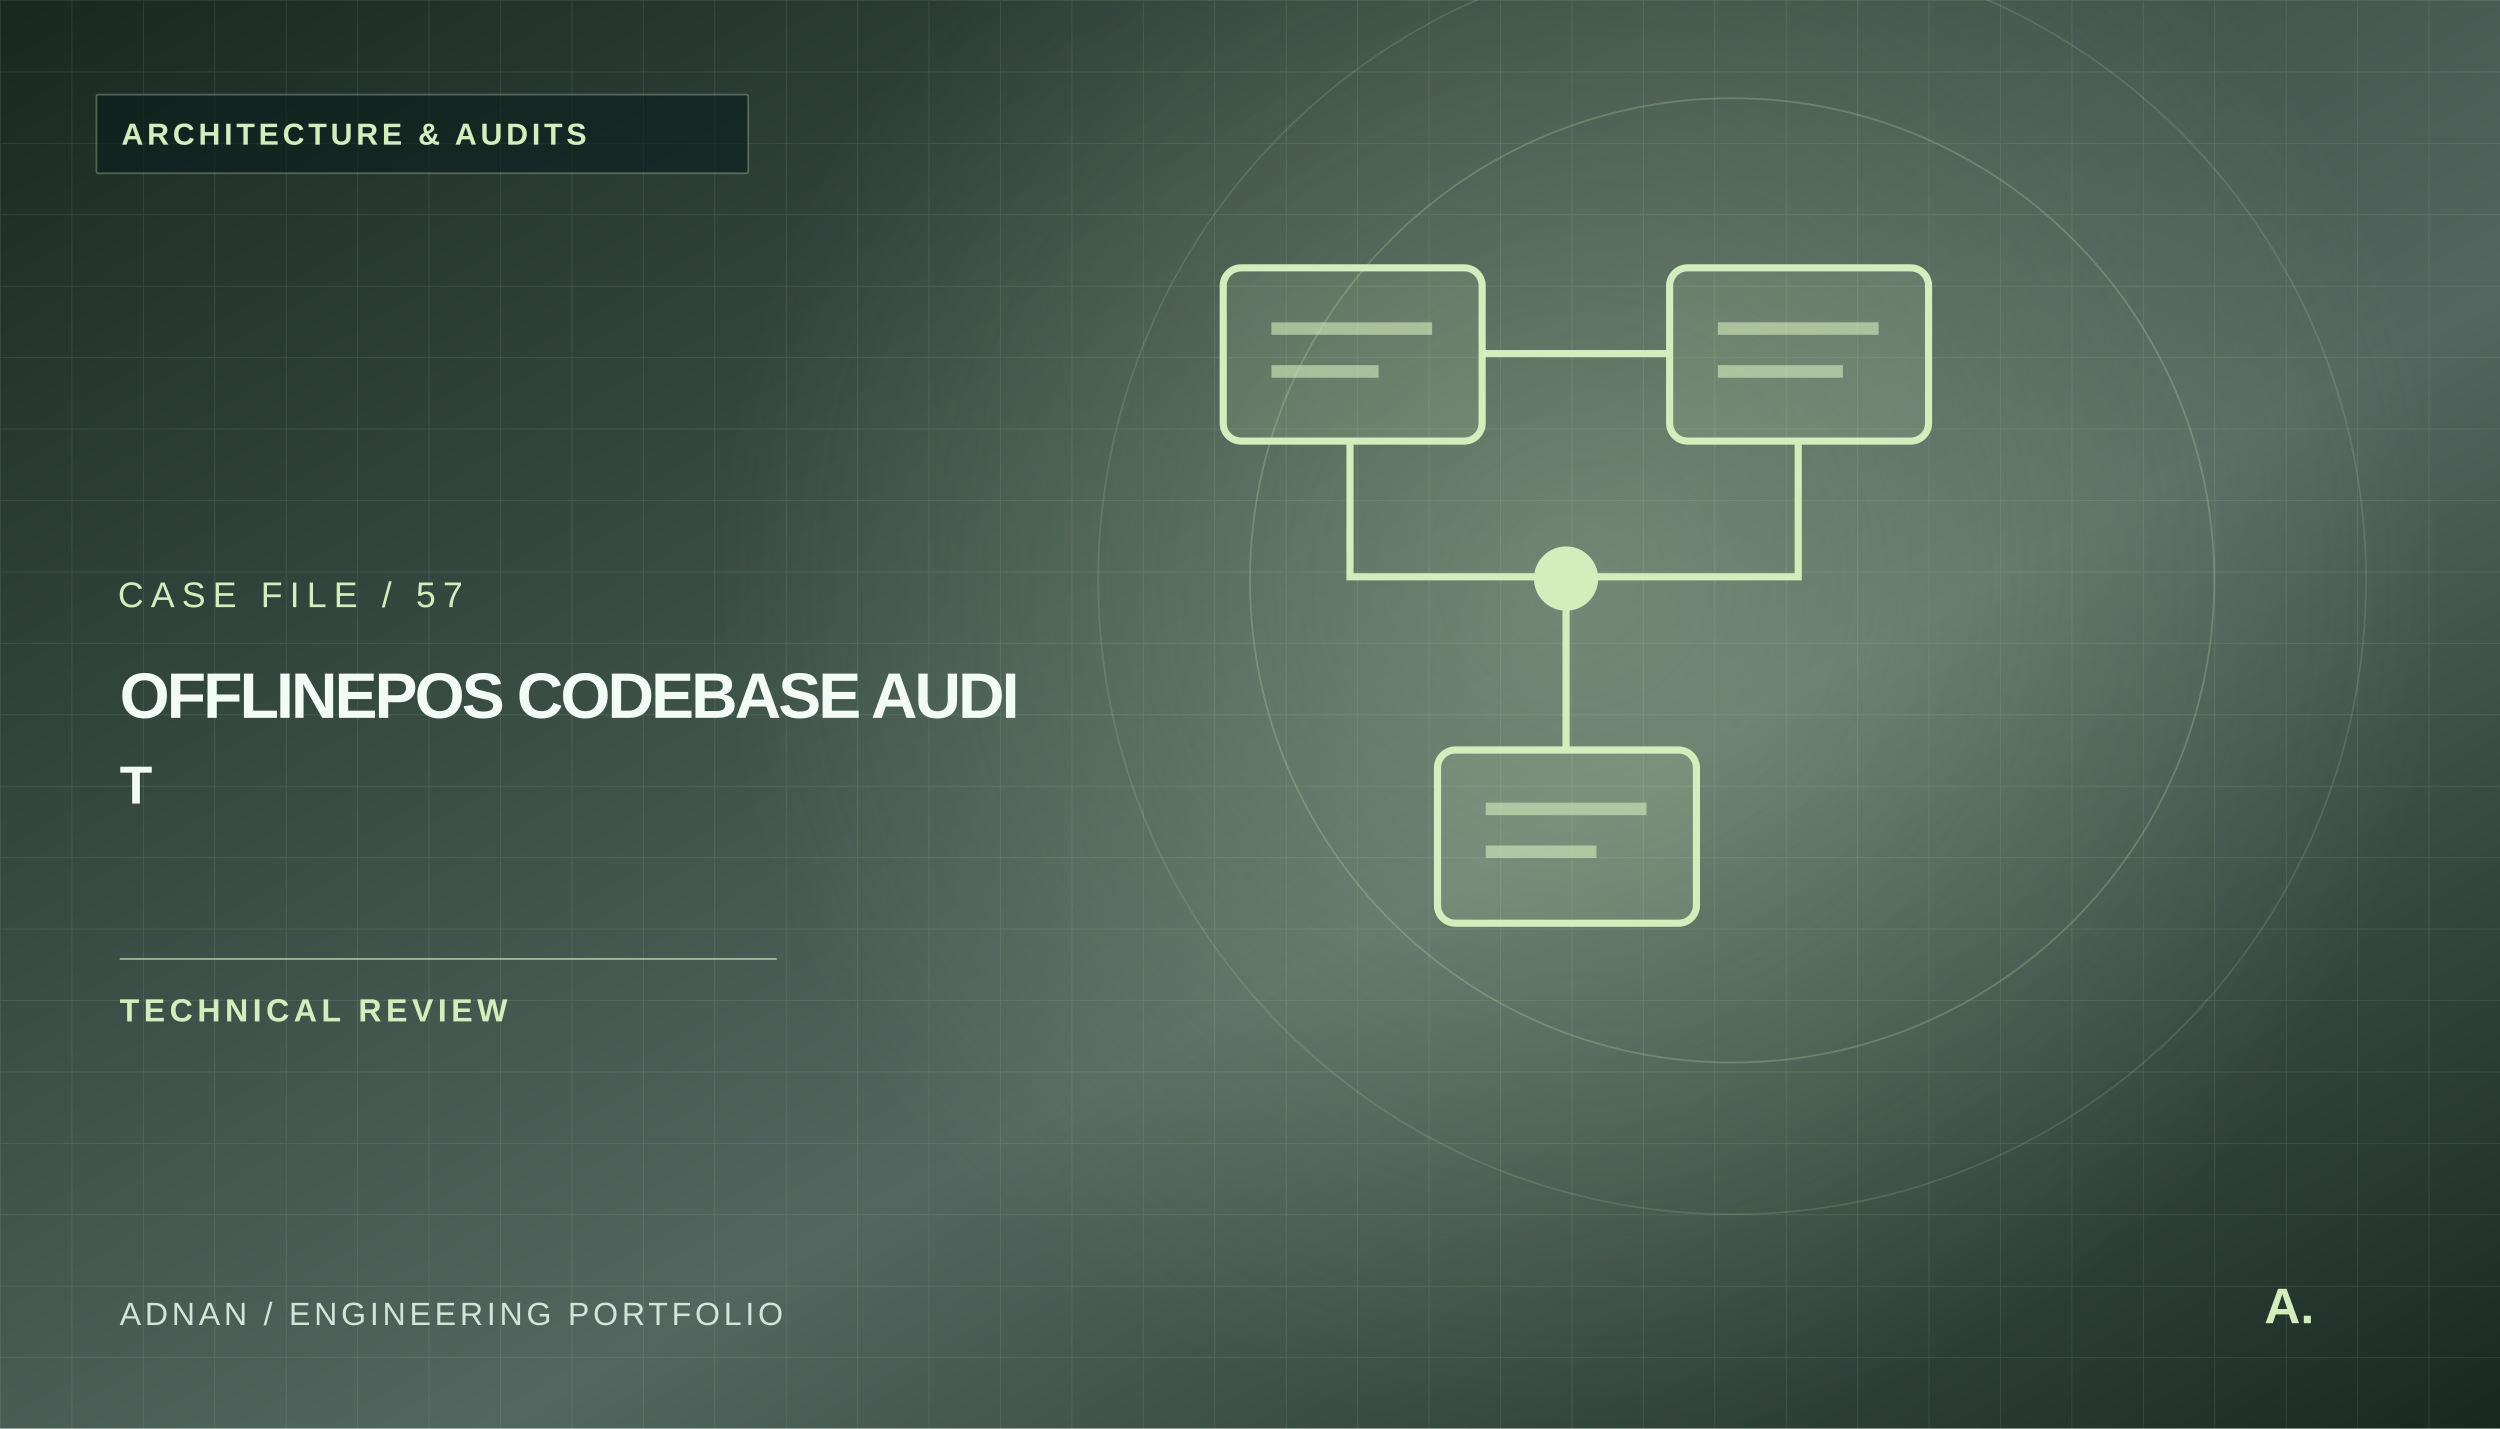
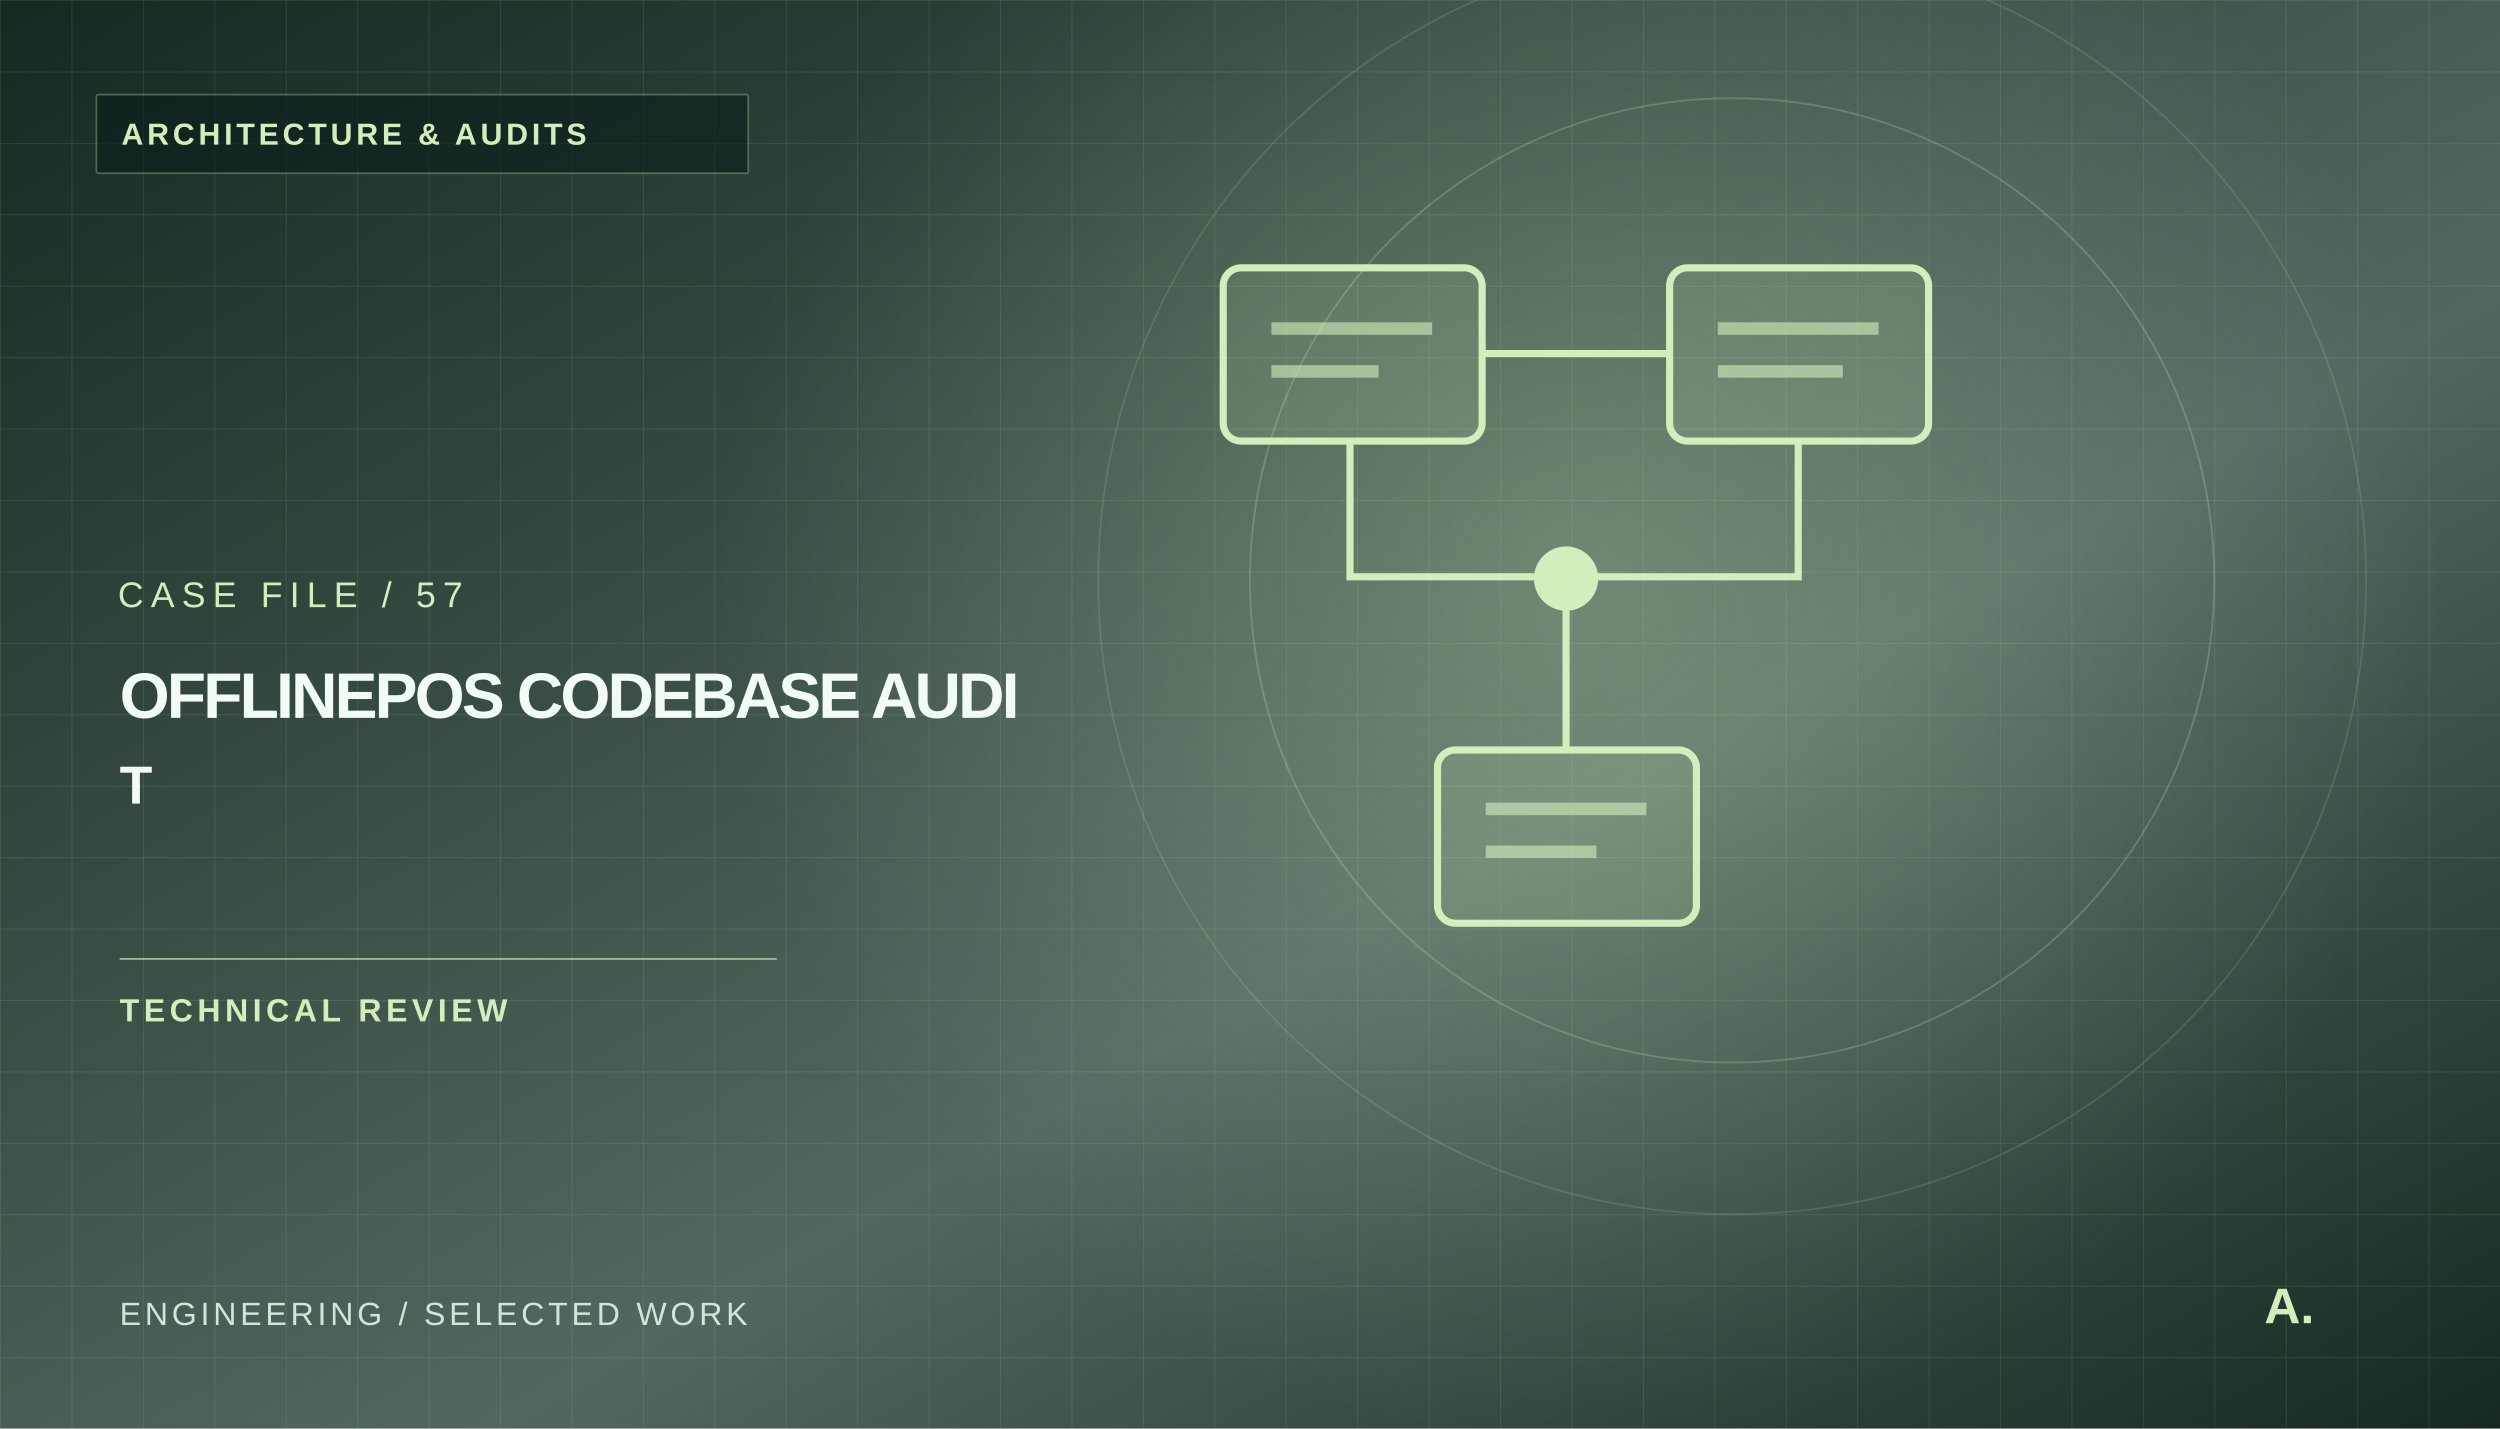
<svg xmlns="http://www.w3.org/2000/svg" width="1400" height="800" viewBox="0 0 1400 800" role="img" aria-label="Concept art for OfflinePOS Codebase Audit">
  <defs>
    <linearGradient id="g" x1="0" x2="1" y1="0" y2="1">
      <stop stop-color="#172820" />
      <stop offset=".6" stop-color="#52675f" />
      <stop offset="1" stop-color="#172820" />
    </linearGradient>
    <radialGradient id="gl">
      <stop stop-color="#d4edbc" stop-opacity=".29" />
      <stop offset="1" stop-color="#d4edbc" stop-opacity="0" />
    </radialGradient>
    <pattern id="grid" width="40" height="40" patternUnits="userSpaceOnUse">
      <path d="M40 0H0V40" fill="none" stroke="#d4edbc" stroke-opacity=".11" stroke-width="1" />
    </pattern>
    <filter id="blur">
      <feGaussianBlur stdDeviation="38" />
    </filter>
  </defs>
  <rect width="1400" height="800" fill="url(#g)" />
  <rect width="1400" height="800" fill="url(#grid)" />
  <circle cx="885" cy="325" r="480" fill="url(#gl)" />
  <circle cx="970" cy="325" r="270" stroke="#d4edbc" stroke-opacity=".23" fill="none" />
  <circle cx="970" cy="325" r="355" stroke="#d4edbc" stroke-opacity=".14" fill="none" />
  <g fill="none" stroke="#d4edbc" stroke-width="4">
    <rect x="685" y="150" width="145" height="97" rx="10" fill="#d4edbc" fill-opacity=".12" />
    <rect x="935" y="150" width="145" height="97" rx="10" fill="#d4edbc" fill-opacity=".12" />
    <rect x="805" y="420" width="145" height="97" rx="10" fill="#d4edbc" fill-opacity=".12" />
    <path d="M830 198h105m-179 49v76h121v97m130-173v76H877" />
    <path d="M712 184h90m-90 24h60M962 184h90m-90 24h70M832 453h90m-90 24h62" opacity=".6" stroke-width="7" />
    <circle cx="877" cy="324" r="16" fill="#d4edbc" />
  </g>
  <rect x="54" y="53" width="365" height="44" rx="1" fill="#061c1a" fill-opacity=".58" stroke="#d4edbc" stroke-opacity=".3" />
  <text x="68" y="81" font-family="Arial,sans-serif" font-size="17" font-weight="600" letter-spacing="2.1" fill="#d4edbc">ARCHITECTURE &amp; AUDITS</text>
  <text x="66" y="340" font-family="Arial,sans-serif" font-size="20" letter-spacing="4" fill="#d4edbc">CASE FILE / 57</text>
  <text x="67" y="402" font-family="Arial,sans-serif" font-size="36" font-weight="700" letter-spacing="-1.6" fill="#f3fbf5">OFFLINEPOS CODEBASE AUDI</text>
  <text x="67" y="450" font-family="Arial,sans-serif" font-size="30" font-weight="700" letter-spacing="-1.6" fill="#f3fbf5">T</text>
  <line x1="67" y1="537" x2="435" y2="537" stroke="#d4edbc" stroke-opacity=".66" />
  <text x="67" y="572" font-family="Arial,sans-serif" font-size="18" font-weight="600" letter-spacing="2.5" fill="#d4edbc">TECHNICAL REVIEW</text>
-   <text x="67" y="742" font-family="Arial,sans-serif" font-size="18" letter-spacing="2.1" fill="#d2e5d9">ADNAN / ENGINEERING PORTFOLIO</text>
+   <text x="67" y="742" font-family="Arial,sans-serif" font-size="18" letter-spacing="2.1" fill="#d2e5d9">ENGINEERING / SELECTED WORK</text>
  <text x="1296" y="741" font-family="Arial,sans-serif" font-size="28" font-weight="700" fill="#d4edbc" text-anchor="end">A.</text>
</svg>
